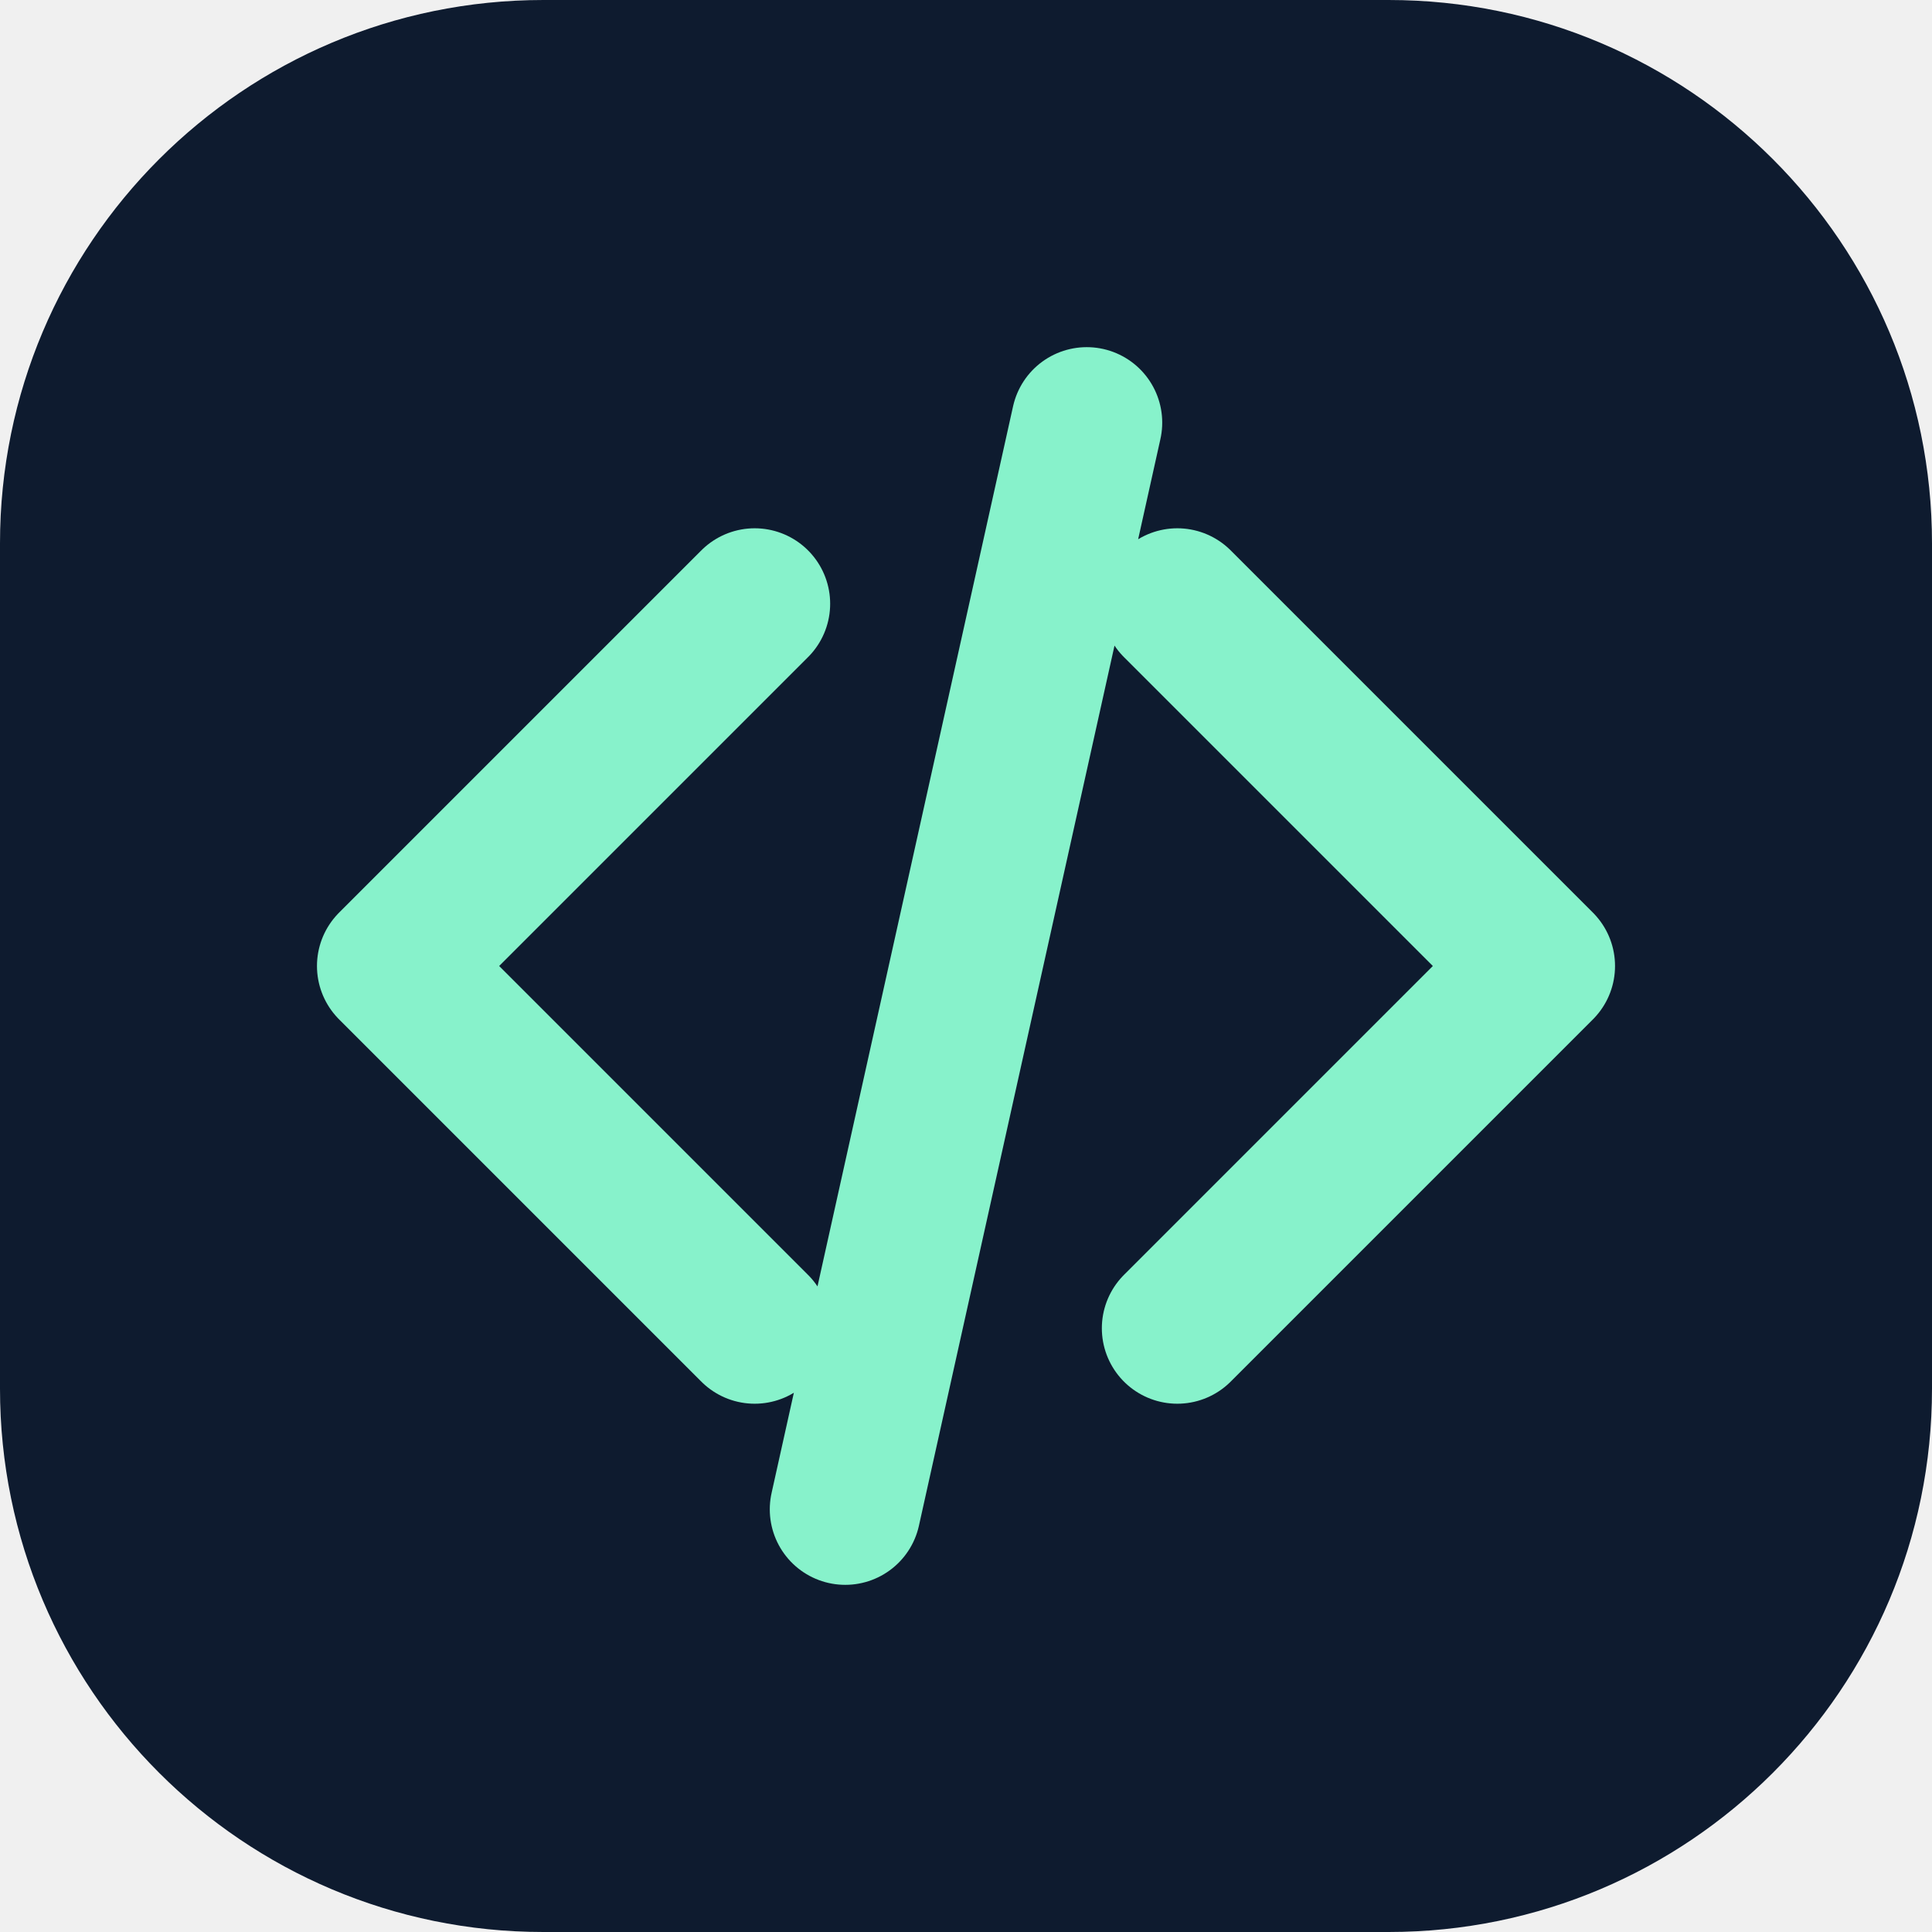
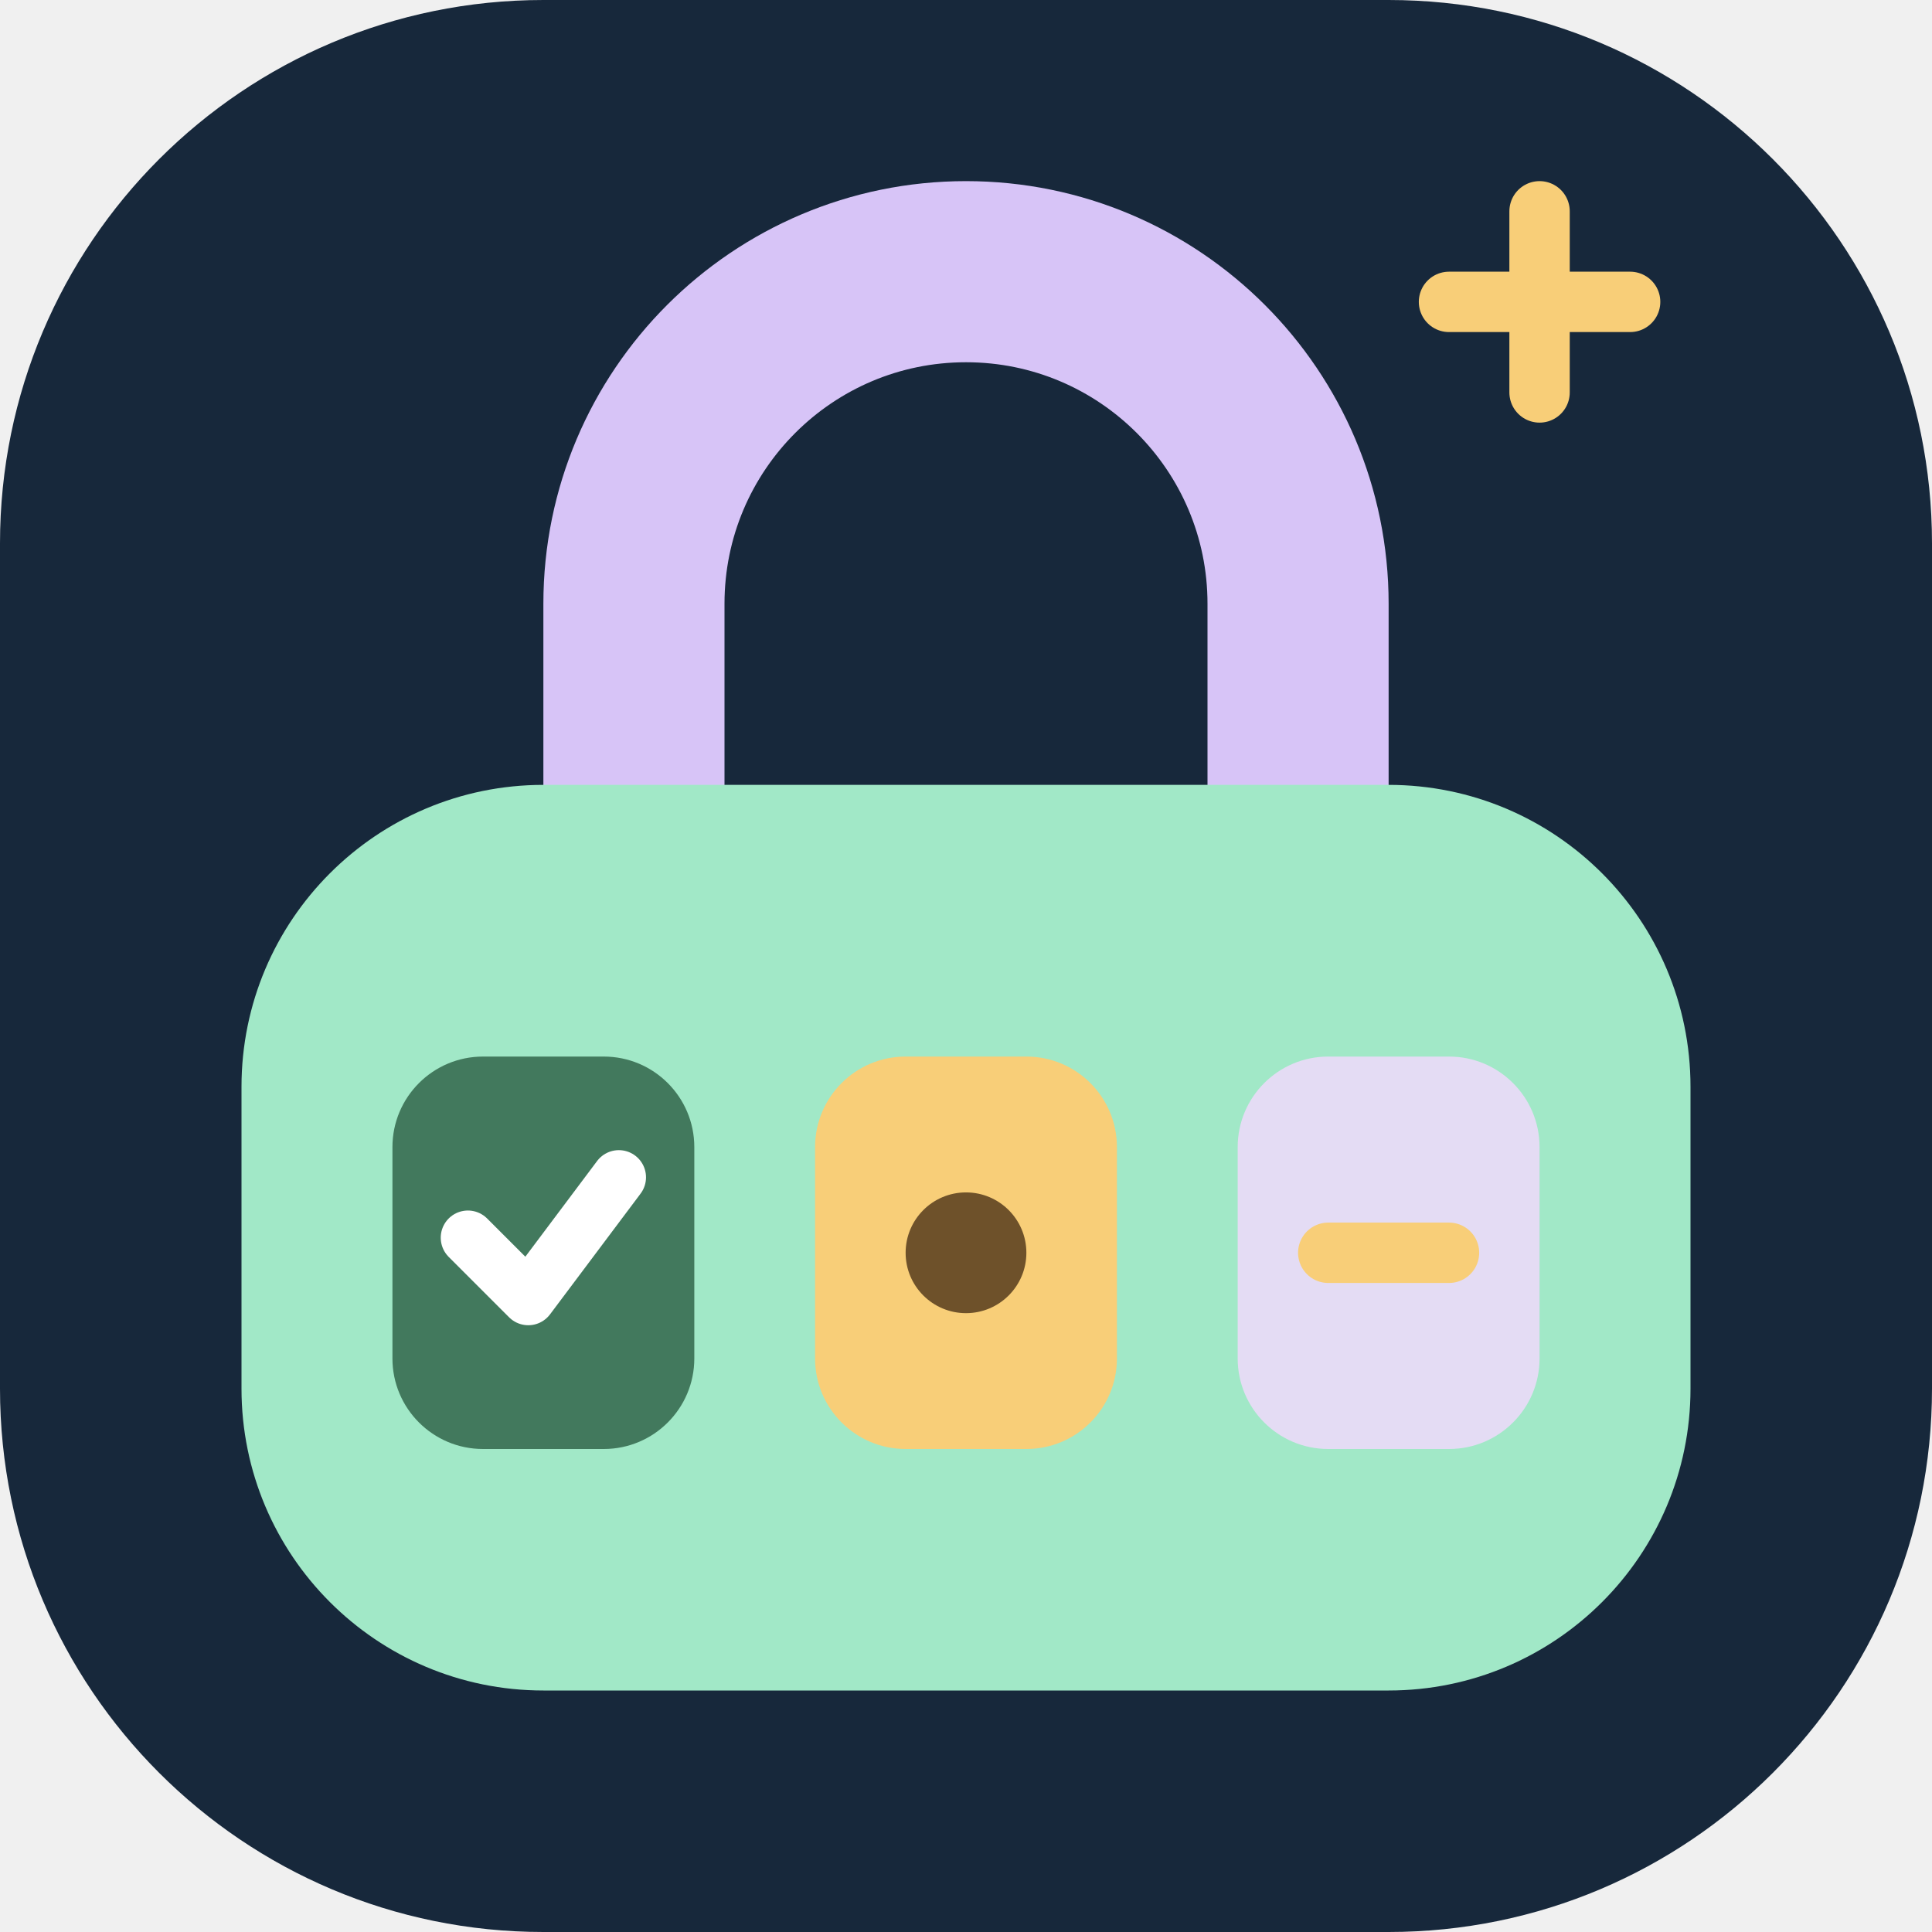
<svg xmlns="http://www.w3.org/2000/svg" viewBox="0 0 64 64">
-   <rect width="64" height="64" rx="18" fill="#0e1b2f" />
-   <path d="m25 20-12 12 12 12m14-24 12 12-12 12M36 14l-8 36" fill="none" stroke="#87f2cb" stroke-width="5" stroke-linecap="round" stroke-linejoin="round" />
+   <rect width="64" height="64" rx="18" fill="#17283b" />
+   <path d="M21 29v-9a11 11 0 0 1 22 0v9" fill="none" stroke="#d7c4f7" stroke-width="6" stroke-linecap="round" />
+   <rect x="8" y="26" width="48" height="30" rx="10" fill="#a1e8c7" />
+   <rect x="13" y="35" width="10" height="13" rx="3" fill="#42795d" />
+   <rect x="27" y="35" width="10" height="13" rx="3" fill="#f8ce78" />
+   <rect x="41" y="35" width="10" height="13" rx="3" fill="#e4dcf4" />
+   <path d="m15.5 41 2 2 3-4" fill="none" stroke="#fff" stroke-width="1.8" stroke-linecap="round" stroke-linejoin="round" />
+   <circle cx="32" cy="41.5" r="2" fill="#6e512a" />
+   <path d="M44 41.5h4M51 7v6m-3-3h6" stroke="#f8ce78" stroke-width="2" stroke-linecap="round" />
</svg>
